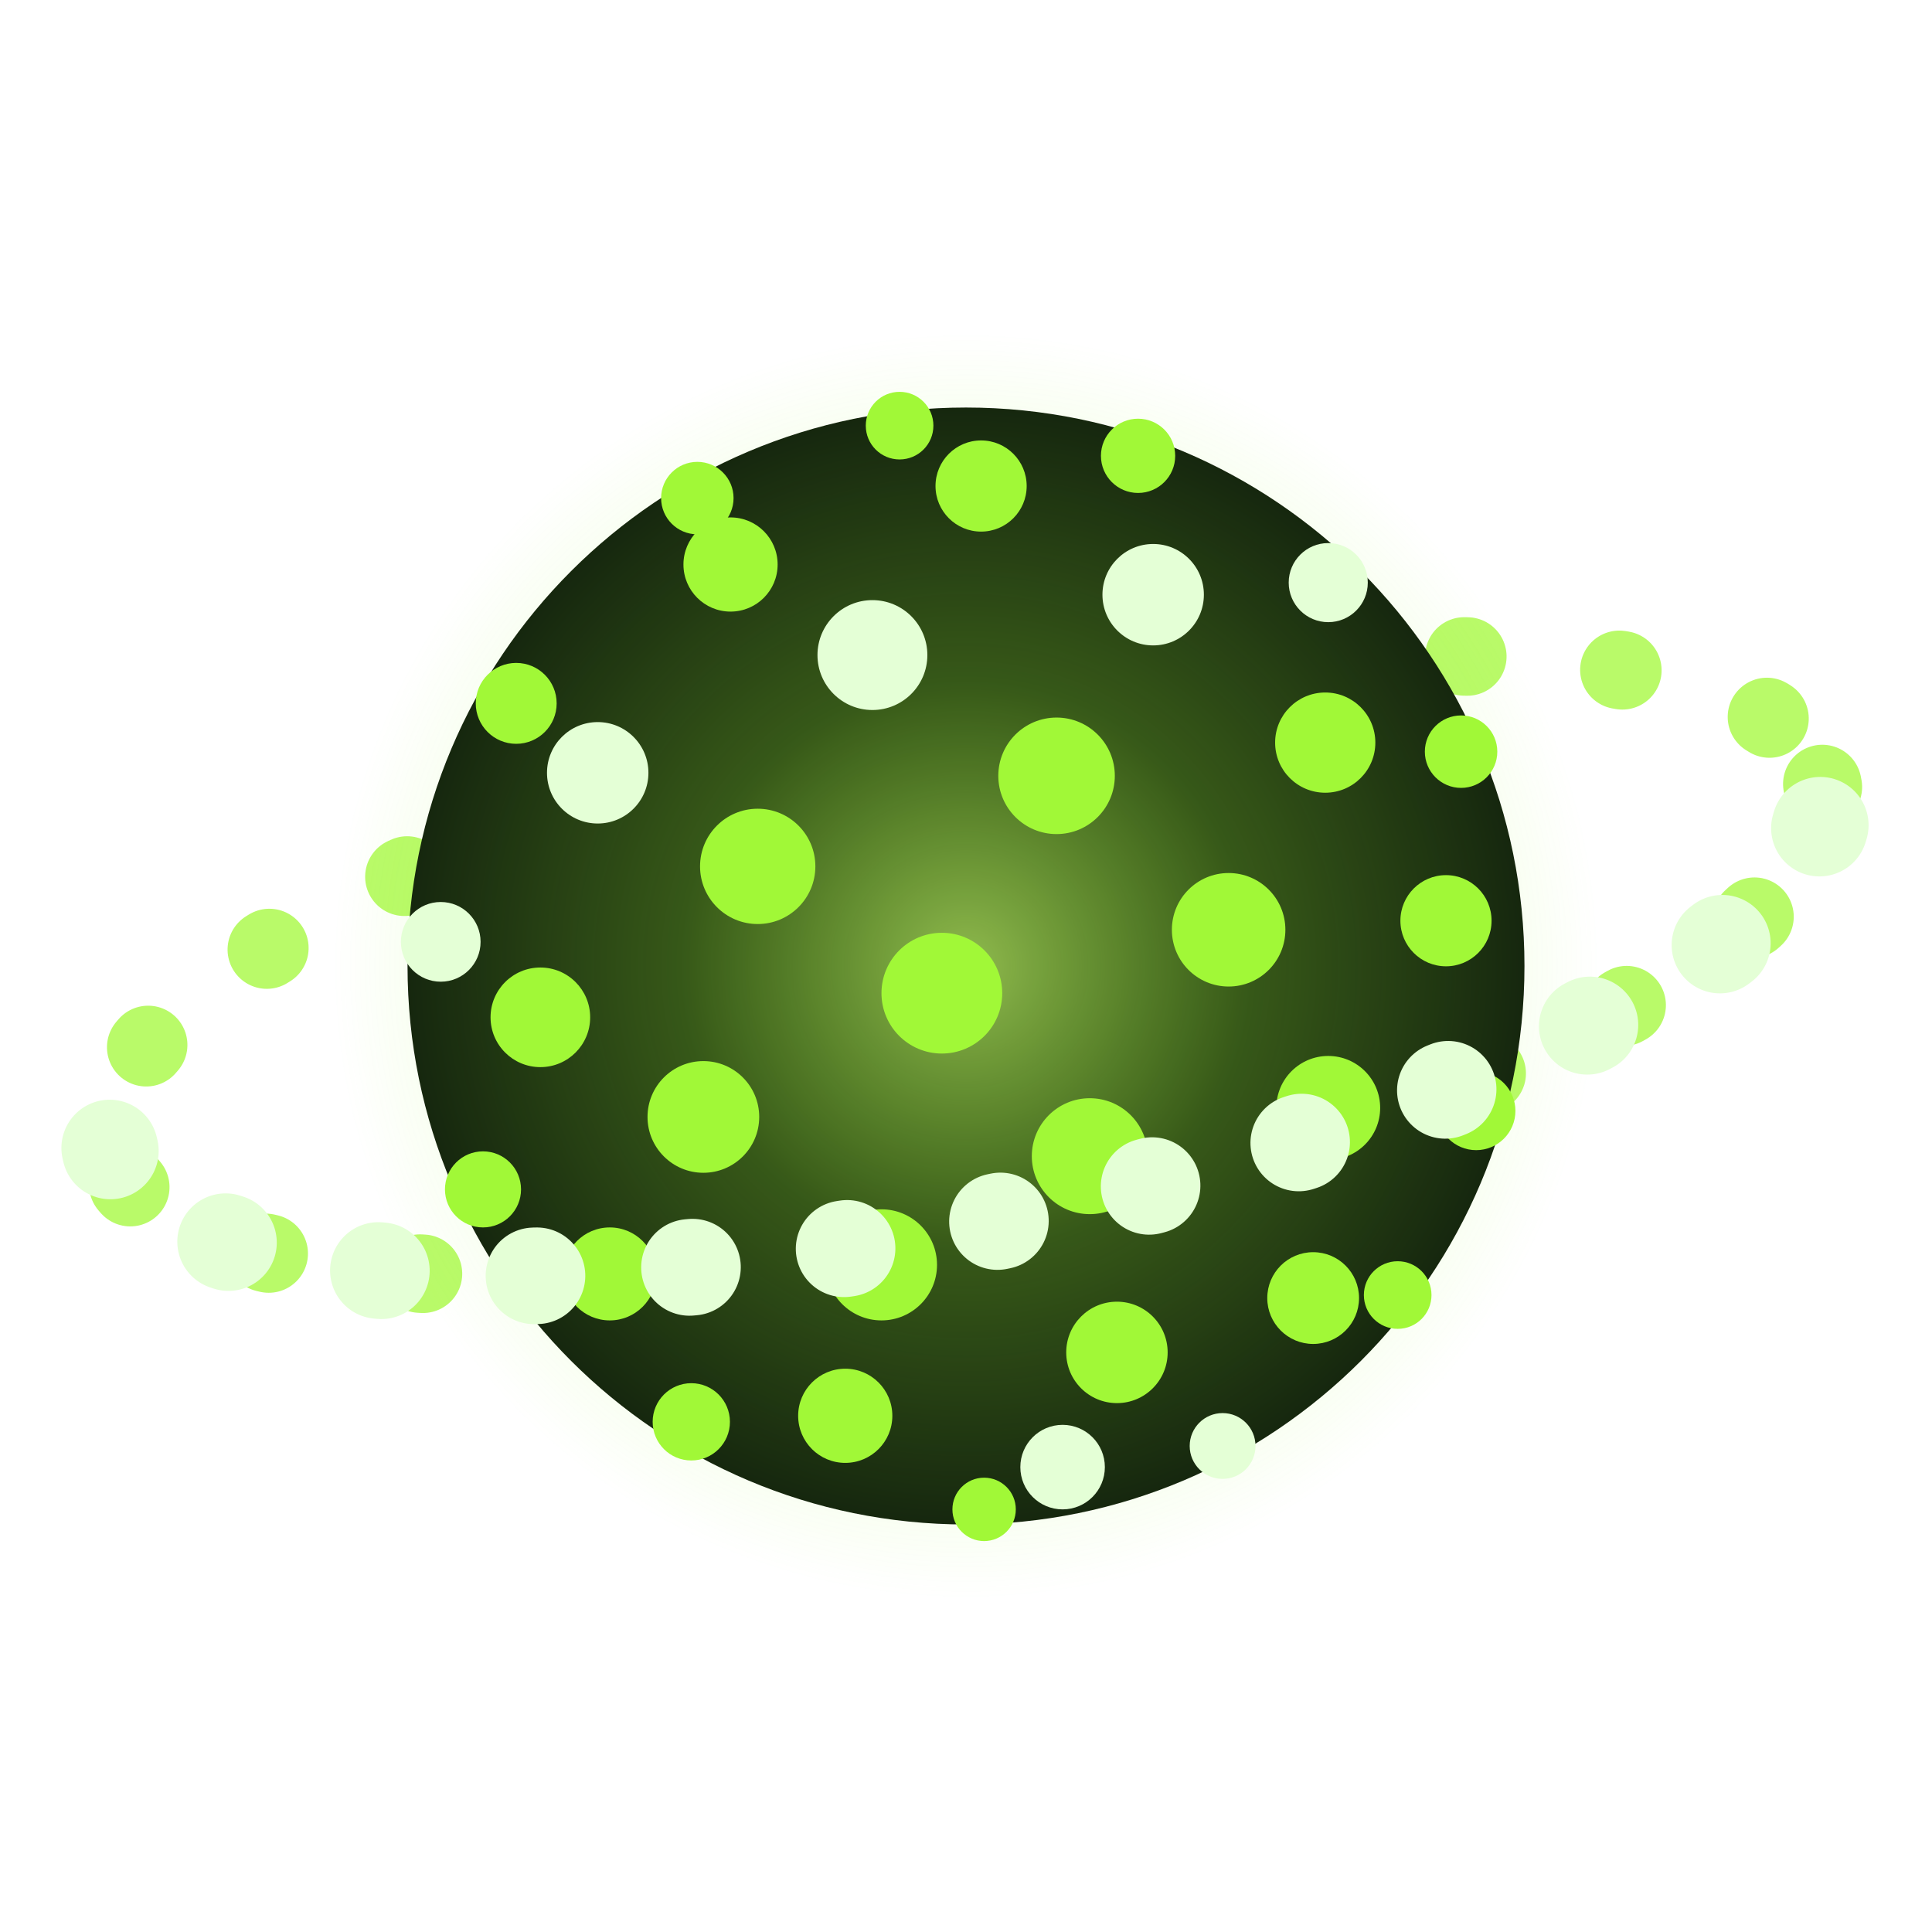
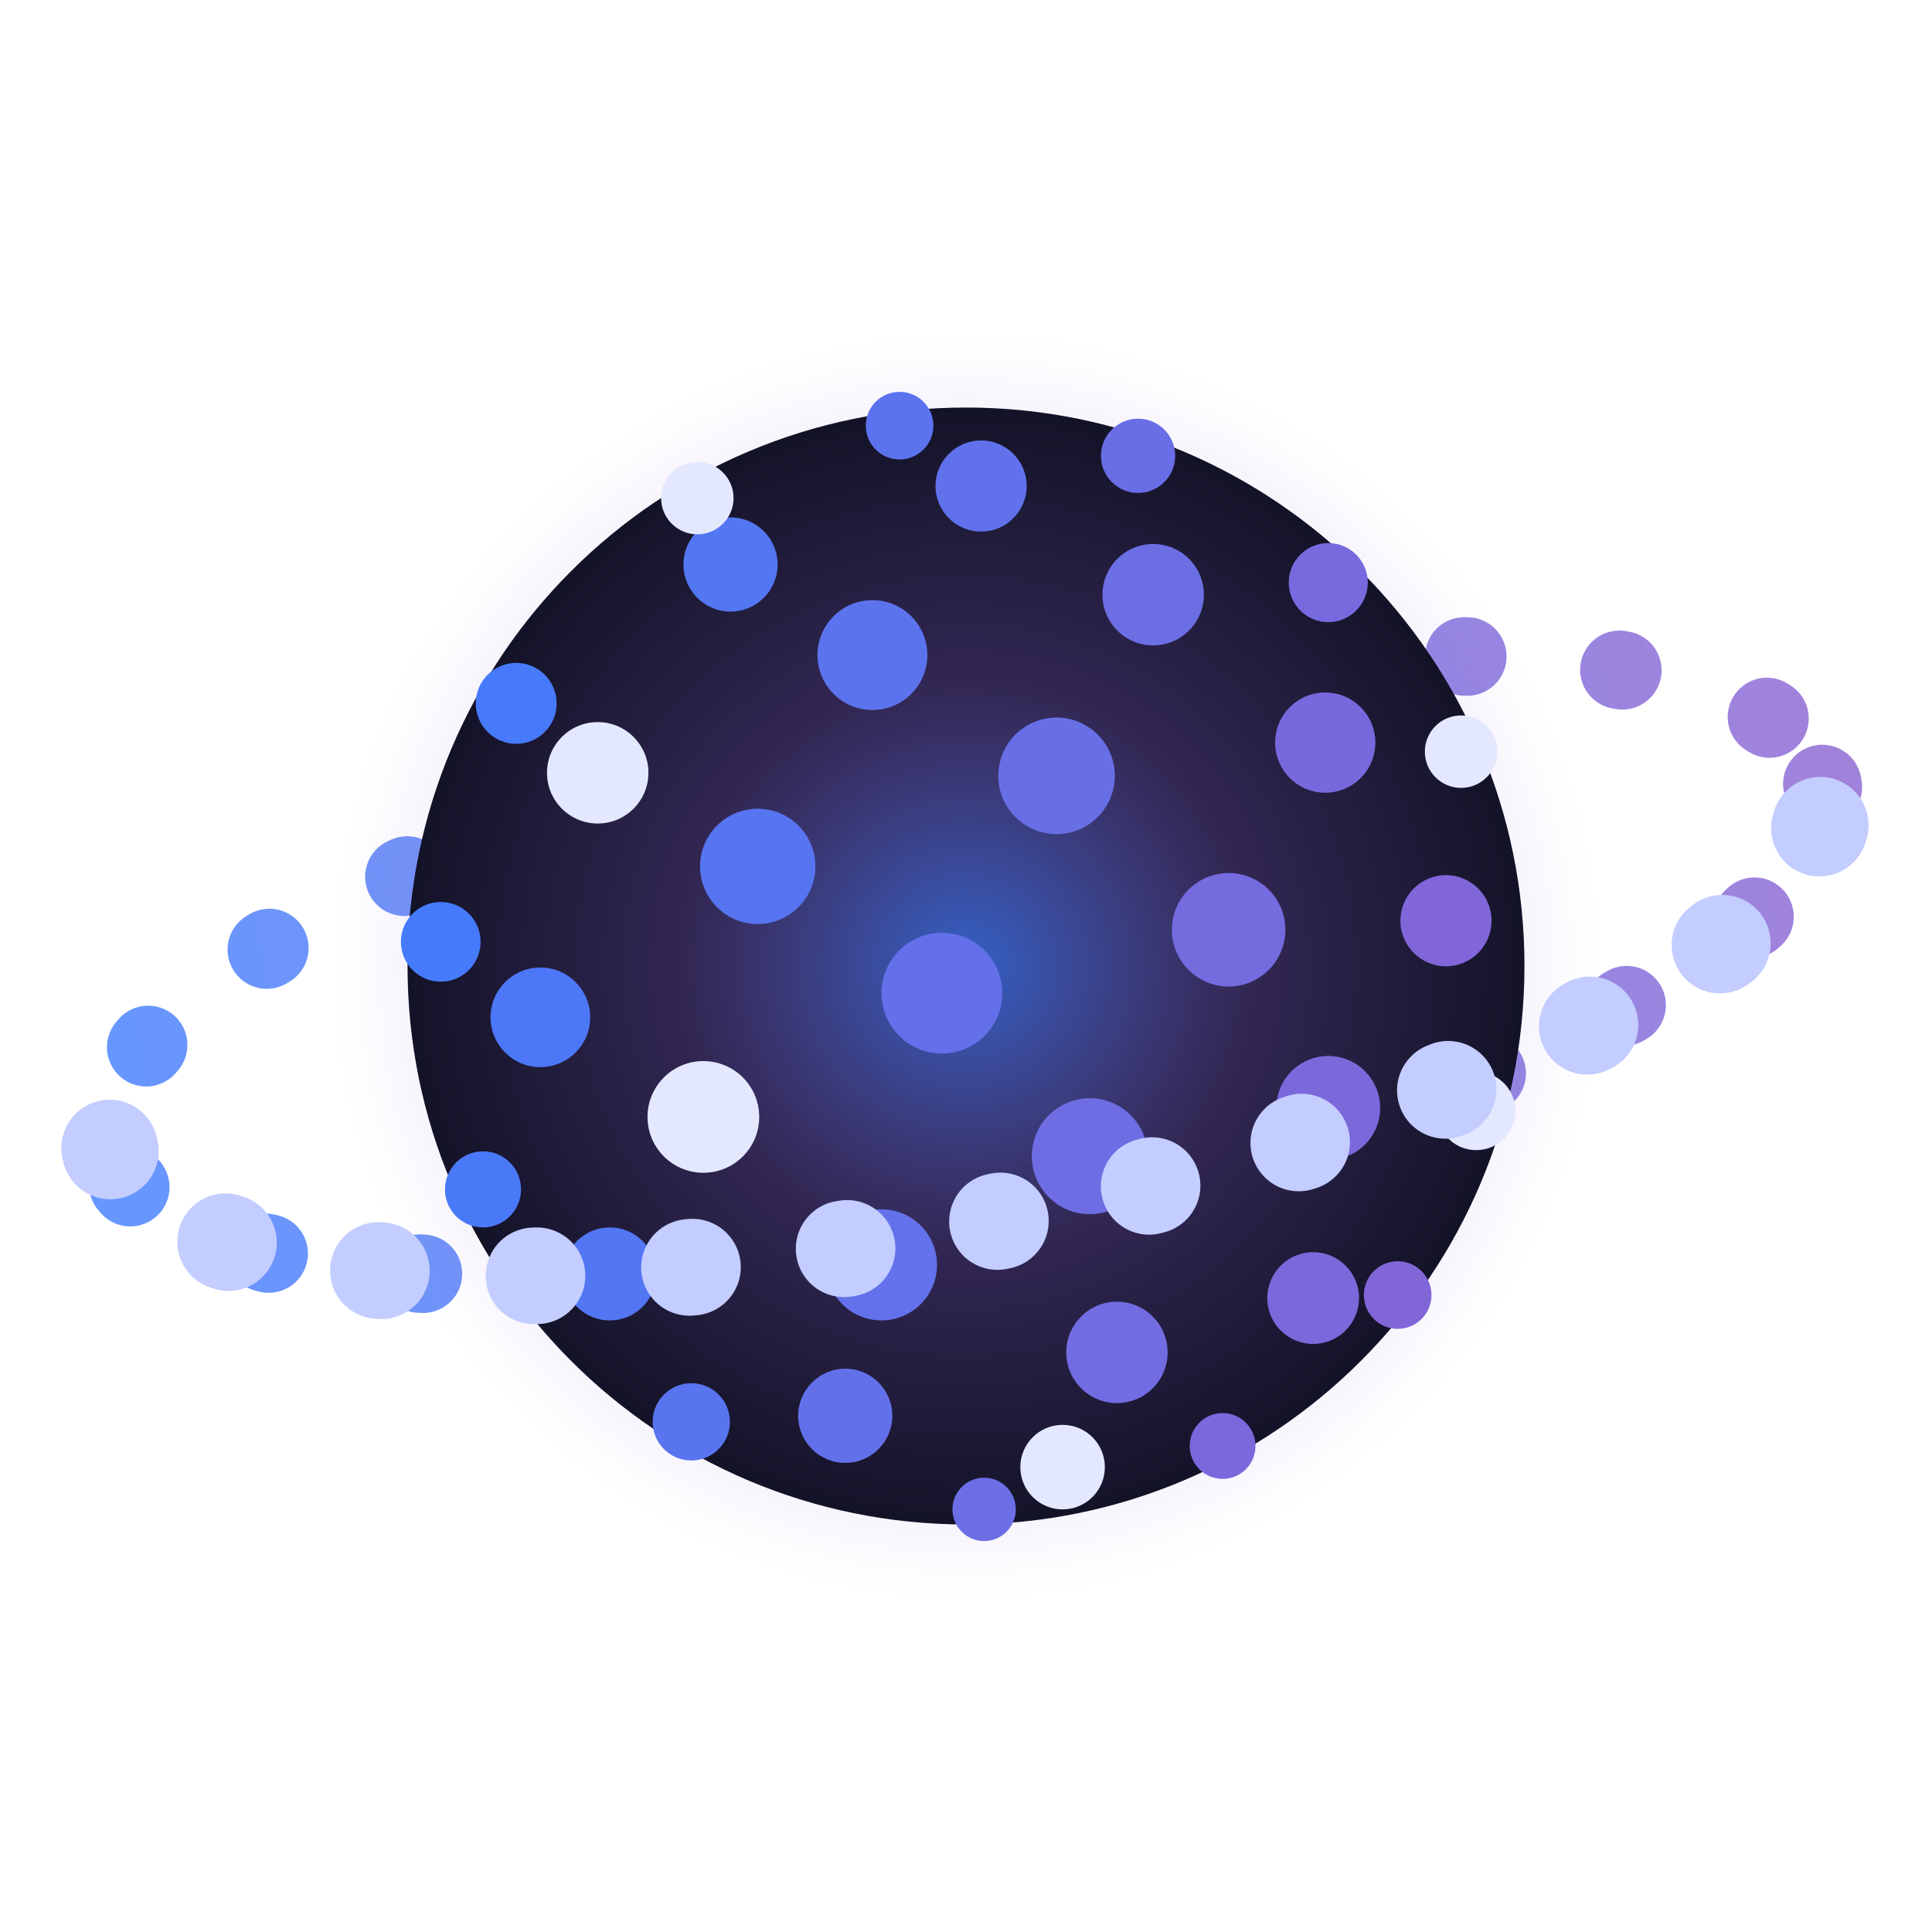
<svg xmlns="http://www.w3.org/2000/svg" viewBox="0 0 64 64" fill="none">
  <defs>
    <radialGradient id="g">
-       <stop offset="0" stop-color="#c8ff6b" stop-opacity=".7" />
-       <stop offset=".45" stop-color="#a1f837" stop-opacity=".28" />
-       <stop offset="1" stop-color="#a1f837" stop-opacity="0" />
+       <stop offset="0" stop-color="#3f7dff" stop-opacity=".75" />
+       <stop offset=".45" stop-color="#8a63d2" stop-opacity=".3" />
+       <stop offset="1" stop-color="#8a63d2" stop-opacity="0" />
    </radialGradient>
+     <linearGradient id="rg" x1="0" x2="1">
+       <stop offset="0" stop-color="#3f7dff" />
+       <stop offset="1" stop-color="#8a63d2" />
+     </linearGradient>
  </defs>
-   <g transform="rotate(-12 32 32)" opacity=".75">
-     <ellipse cx="32" cy="32" rx="29" ry="8.5" stroke="#a1f837" stroke-width="2.6" stroke-linecap="round" stroke-dasharray="0.1 5.06" />
+   <g transform="rotate(-12 32 32)" opacity=".8">
+     <ellipse cx="32" cy="32" rx="29" ry="8.5" stroke="url(#rg)" stroke-width="2.6" stroke-linecap="round" stroke-dasharray="0.1 5.06" />
  </g>
-   <circle cx="32" cy="32" r="18.5" fill="#0d1a0c" />
+   <circle cx="32" cy="32" r="18.5" fill="#0b0d1c" />
  <circle cx="32" cy="32" r="21" fill="url(#g)" />
-   <circle cx="35.2" cy="48.6" r="1.40" fill="#e4ffd6" />
-   <circle cx="28.0" cy="46.9" r="1.56" fill="#a1f837" />
-   <circle cx="32.6" cy="50.0" r="1.05" fill="#a1f837" />
-   <circle cx="37.0" cy="44.8" r="1.68" fill="#a1f837" />
-   <circle cx="22.9" cy="47.1" r="1.28" fill="#a1f837" />
-   <circle cx="40.5" cy="47.9" r="1.09" fill="#e4ffd6" />
-   <circle cx="29.2" cy="41.9" r="1.84" fill="#a1f837" />
-   <circle cx="43.5" cy="43.0" r="1.52" fill="#a1f837" />
-   <circle cx="20.2" cy="42.2" r="1.54" fill="#a1f837" />
-   <circle cx="36.1" cy="38.3" r="1.92" fill="#a1f837" />
-   <circle cx="46.3" cy="42.9" r="1.12" fill="#a1f837" />
-   <circle cx="23.3" cy="37.0" r="1.85" fill="#a1f837" />
-   <circle cx="44.0" cy="36.7" r="1.72" fill="#a1f837" />
-   <circle cx="16.0" cy="39.4" r="1.26" fill="#a1f837" />
-   <circle cx="31.2" cy="32.9" r="2.00" fill="#a1f837" />
-   <circle cx="48.9" cy="36.8" r="1.30" fill="#a1f837" />
-   <circle cx="17.9" cy="33.7" r="1.65" fill="#a1f837" />
-   <circle cx="40.7" cy="30.8" r="1.88" fill="#a1f837" />
-   <circle cx="25.1" cy="28.7" r="1.91" fill="#a1f837" />
-   <circle cx="47.9" cy="30.5" r="1.51" fill="#a1f837" />
-   <circle cx="14.6" cy="31.2" r="1.32" fill="#e4ffd6" />
-   <circle cx="35.0" cy="25.7" r="1.93" fill="#a1f837" />
-   <circle cx="19.8" cy="25.6" r="1.68" fill="#e4ffd6" />
-   <circle cx="43.9" cy="24.6" r="1.66" fill="#a1f837" />
-   <circle cx="28.9" cy="21.7" r="1.82" fill="#e4ffd6" />
-   <circle cx="48.4" cy="24.9" r="1.20" fill="#a1f837" />
-   <circle cx="17.1" cy="23.3" r="1.34" fill="#a1f837" />
-   <circle cx="38.2" cy="19.7" r="1.68" fill="#e4ffd6" />
-   <circle cx="24.2" cy="18.7" r="1.56" fill="#a1f837" />
-   <circle cx="44.0" cy="19.3" r="1.31" fill="#e4ffd6" />
-   <circle cx="32.5" cy="16.1" r="1.51" fill="#a1f837" />
-   <circle cx="23.1" cy="16.5" r="1.20" fill="#a1f837" />
-   <circle cx="37.7" cy="15.1" r="1.23" fill="#a1f837" />
-   <circle cx="29.8" cy="14.1" r="1.12" fill="#a1f837" />
+   <circle cx="35.2" cy="48.6" r="1.40" fill="#e4e8ff" />
+   <circle cx="28.0" cy="46.9" r="1.56" fill="#6271ea" />
+   <circle cx="32.6" cy="50.0" r="1.05" fill="#6b6ee4" />
+   <circle cx="37.0" cy="44.8" r="1.68" fill="#716ce1" />
+   <circle cx="22.9" cy="47.1" r="1.28" fill="#5974ef" />
+   <circle cx="40.5" cy="47.9" r="1.09" fill="#7969dc" />
+   <circle cx="29.2" cy="41.9" r="1.84" fill="#6371ea" />
+   <circle cx="43.5" cy="43.0" r="1.52" fill="#7c68da" />
+   <circle cx="20.2" cy="42.2" r="1.54" fill="#5376f3" />
+   <circle cx="36.1" cy="38.3" r="1.92" fill="#6e6de3" />
+   <circle cx="46.3" cy="42.9" r="1.12" fill="#8166d7" />
+   <circle cx="23.3" cy="37.0" r="1.85" fill="#e4e8ff" />
+   <circle cx="44.0" cy="36.7" r="1.72" fill="#7b68db" />
+   <circle cx="16.0" cy="39.4" r="1.26" fill="#4a79f8" />
+   <circle cx="31.2" cy="32.9" r="2.00" fill="#6370e9" />
+   <circle cx="48.9" cy="36.8" r="1.30" fill="#e4e8ff" />
+   <circle cx="17.9" cy="33.7" r="1.65" fill="#4c78f7" />
+   <circle cx="40.7" cy="30.8" r="1.88" fill="#746bdf" />
+   <circle cx="25.1" cy="28.7" r="1.91" fill="#5775f0" />
+   <circle cx="47.9" cy="30.5" r="1.51" fill="#8066d8" />
+   <circle cx="14.6" cy="31.2" r="1.32" fill="#457bfb" />
+   <circle cx="35.0" cy="25.7" r="1.93" fill="#686fe6" />
+   <circle cx="19.8" cy="25.6" r="1.68" fill="#e4e8ff" />
+   <circle cx="43.9" cy="24.6" r="1.66" fill="#7769dd" />
+   <circle cx="28.9" cy="21.7" r="1.82" fill="#5c73ee" />
+   <circle cx="48.4" cy="24.9" r="1.20" fill="#e4e8ff" />
+   <circle cx="17.1" cy="23.3" r="1.34" fill="#477afa" />
+   <circle cx="38.2" cy="19.7" r="1.68" fill="#6c6ee4" />
+   <circle cx="24.2" cy="18.7" r="1.56" fill="#5376f3" />
+   <circle cx="44.0" cy="19.3" r="1.31" fill="#766ade" />
+   <circle cx="32.5" cy="16.1" r="1.51" fill="#6071eb" />
+   <circle cx="23.1" cy="16.5" r="1.20" fill="#e4e8ff" />
+   <circle cx="37.7" cy="15.1" r="1.23" fill="#696ee6" />
+   <circle cx="29.8" cy="14.1" r="1.12" fill="#5b73ee" />
  <g transform="rotate(-12 32 32)">
-     <path d="M3 32A29 8.5 0 0 0 61 32" stroke="#e4ffd6" stroke-width="3.2" stroke-linecap="round" stroke-dasharray="0.1 5.06" />
+     <path d="M3 32A29 8.5 0 0 0 61 32" stroke="#c3cdff" stroke-width="3.2" stroke-linecap="round" stroke-dasharray="0.1 5.06" />
  </g>
</svg>
